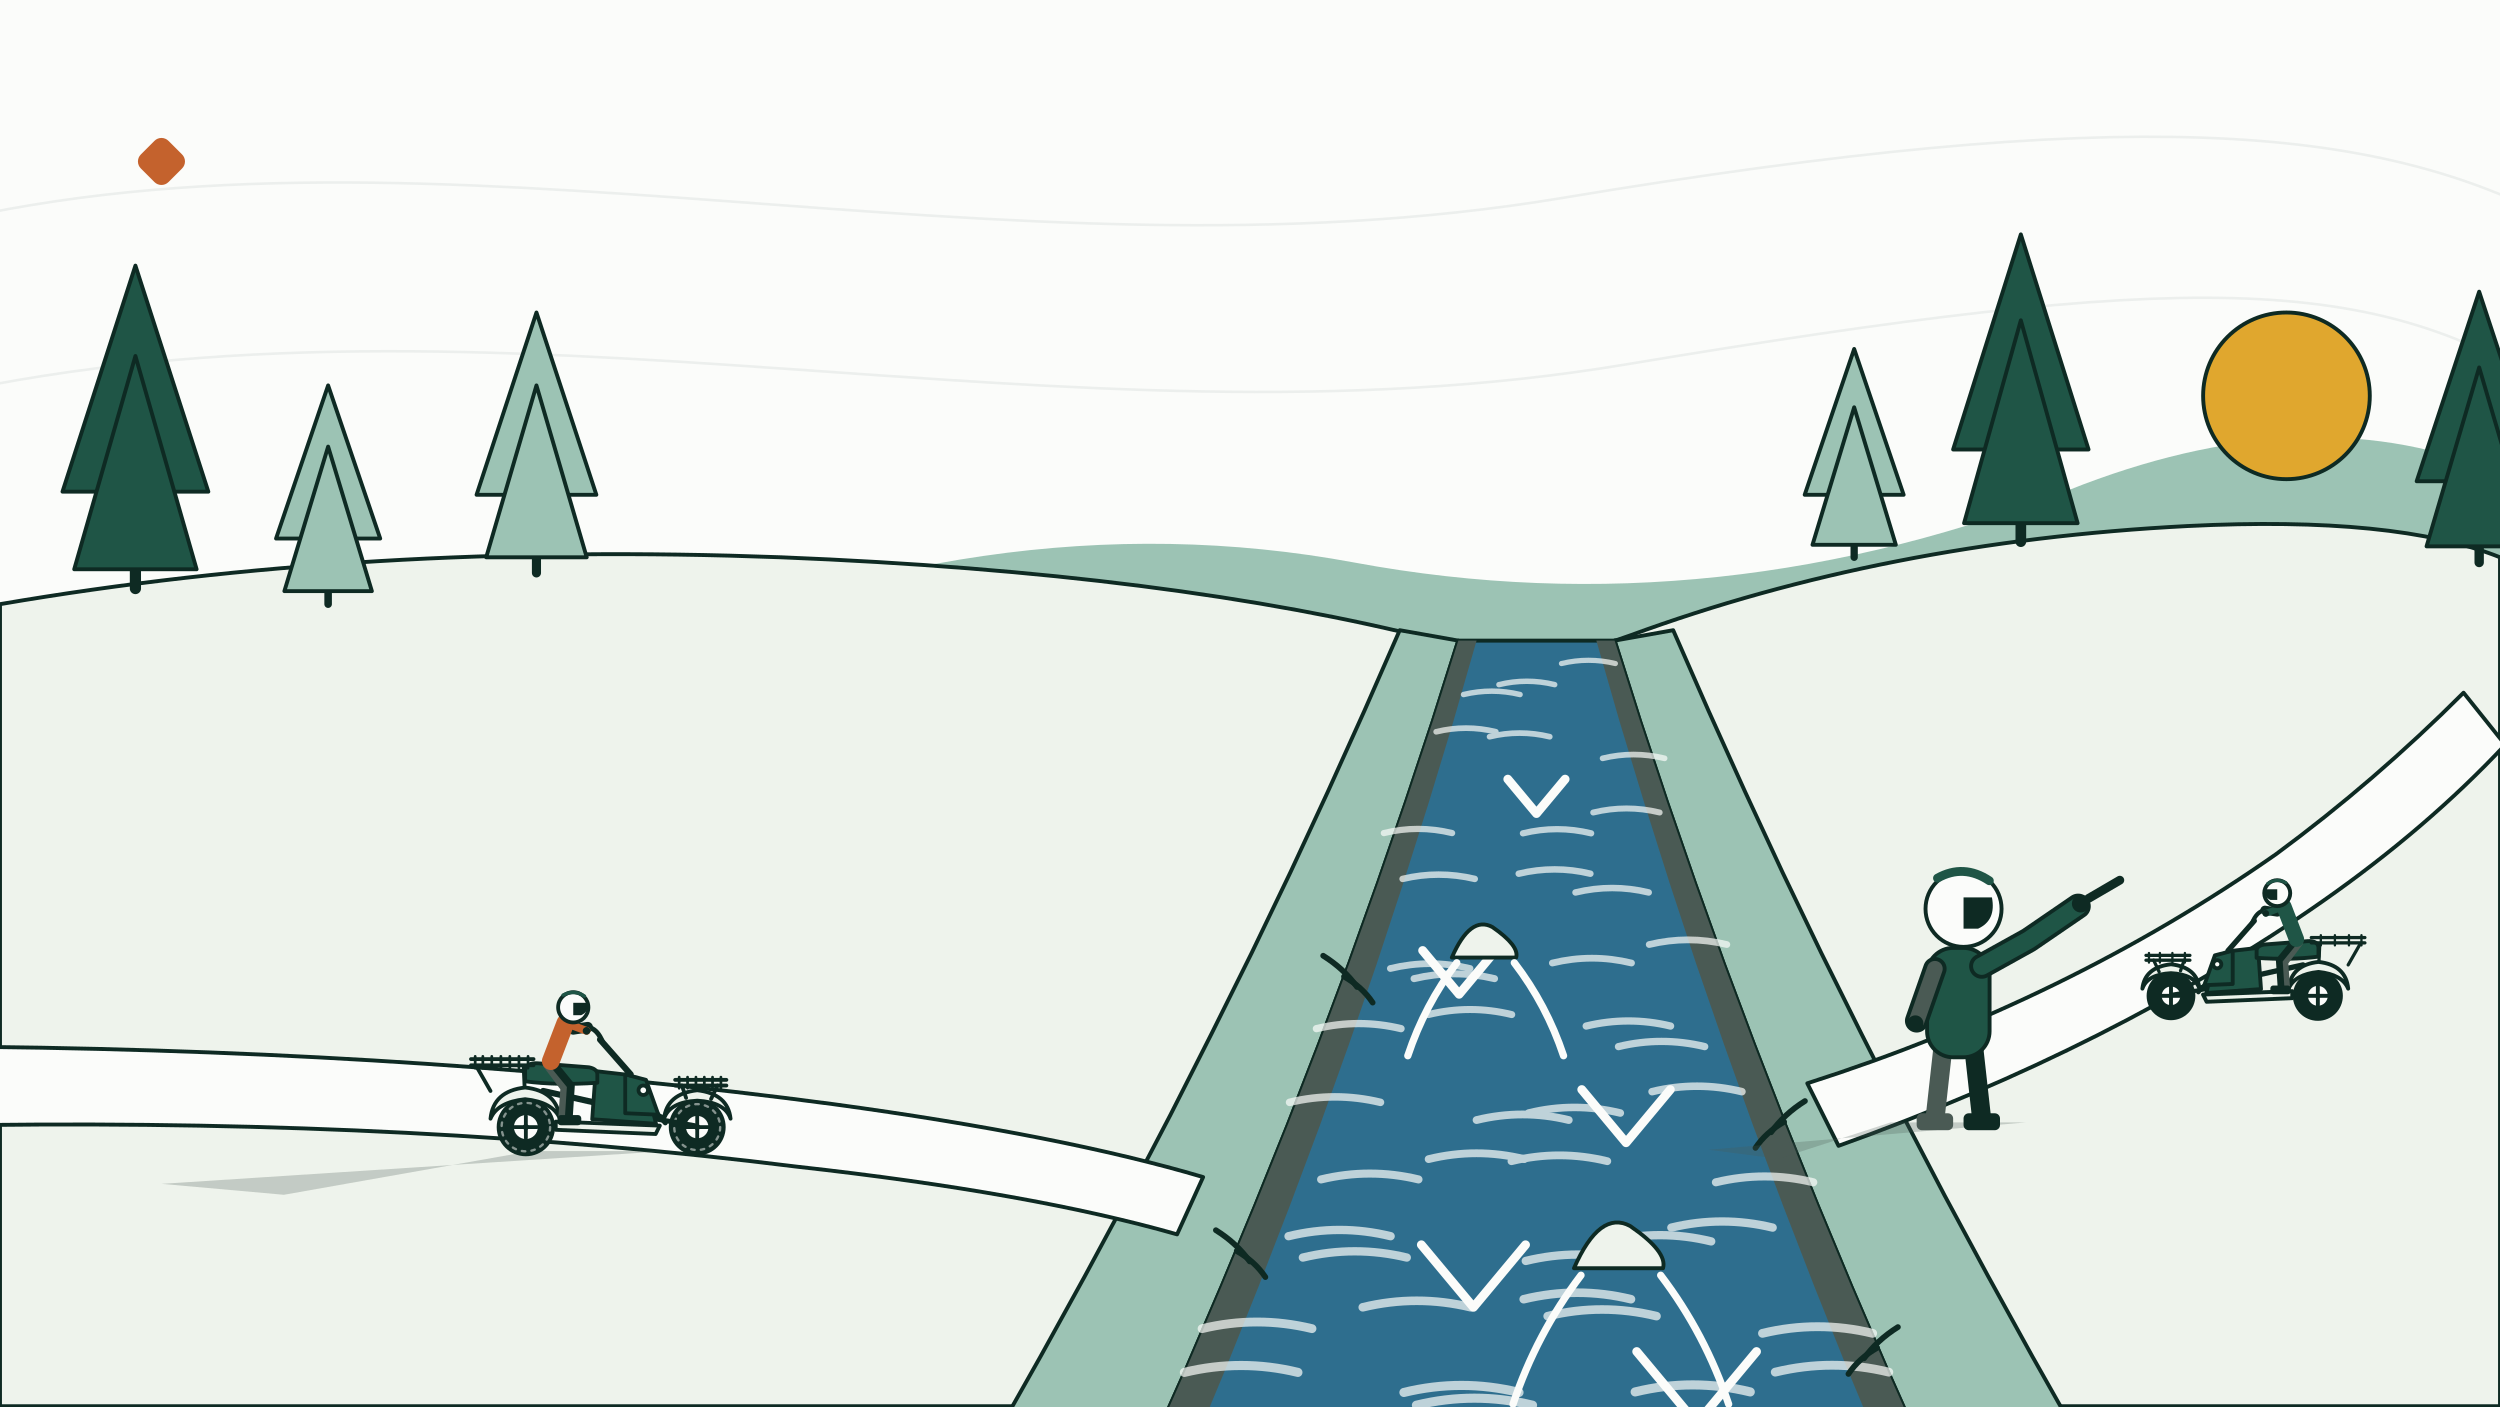
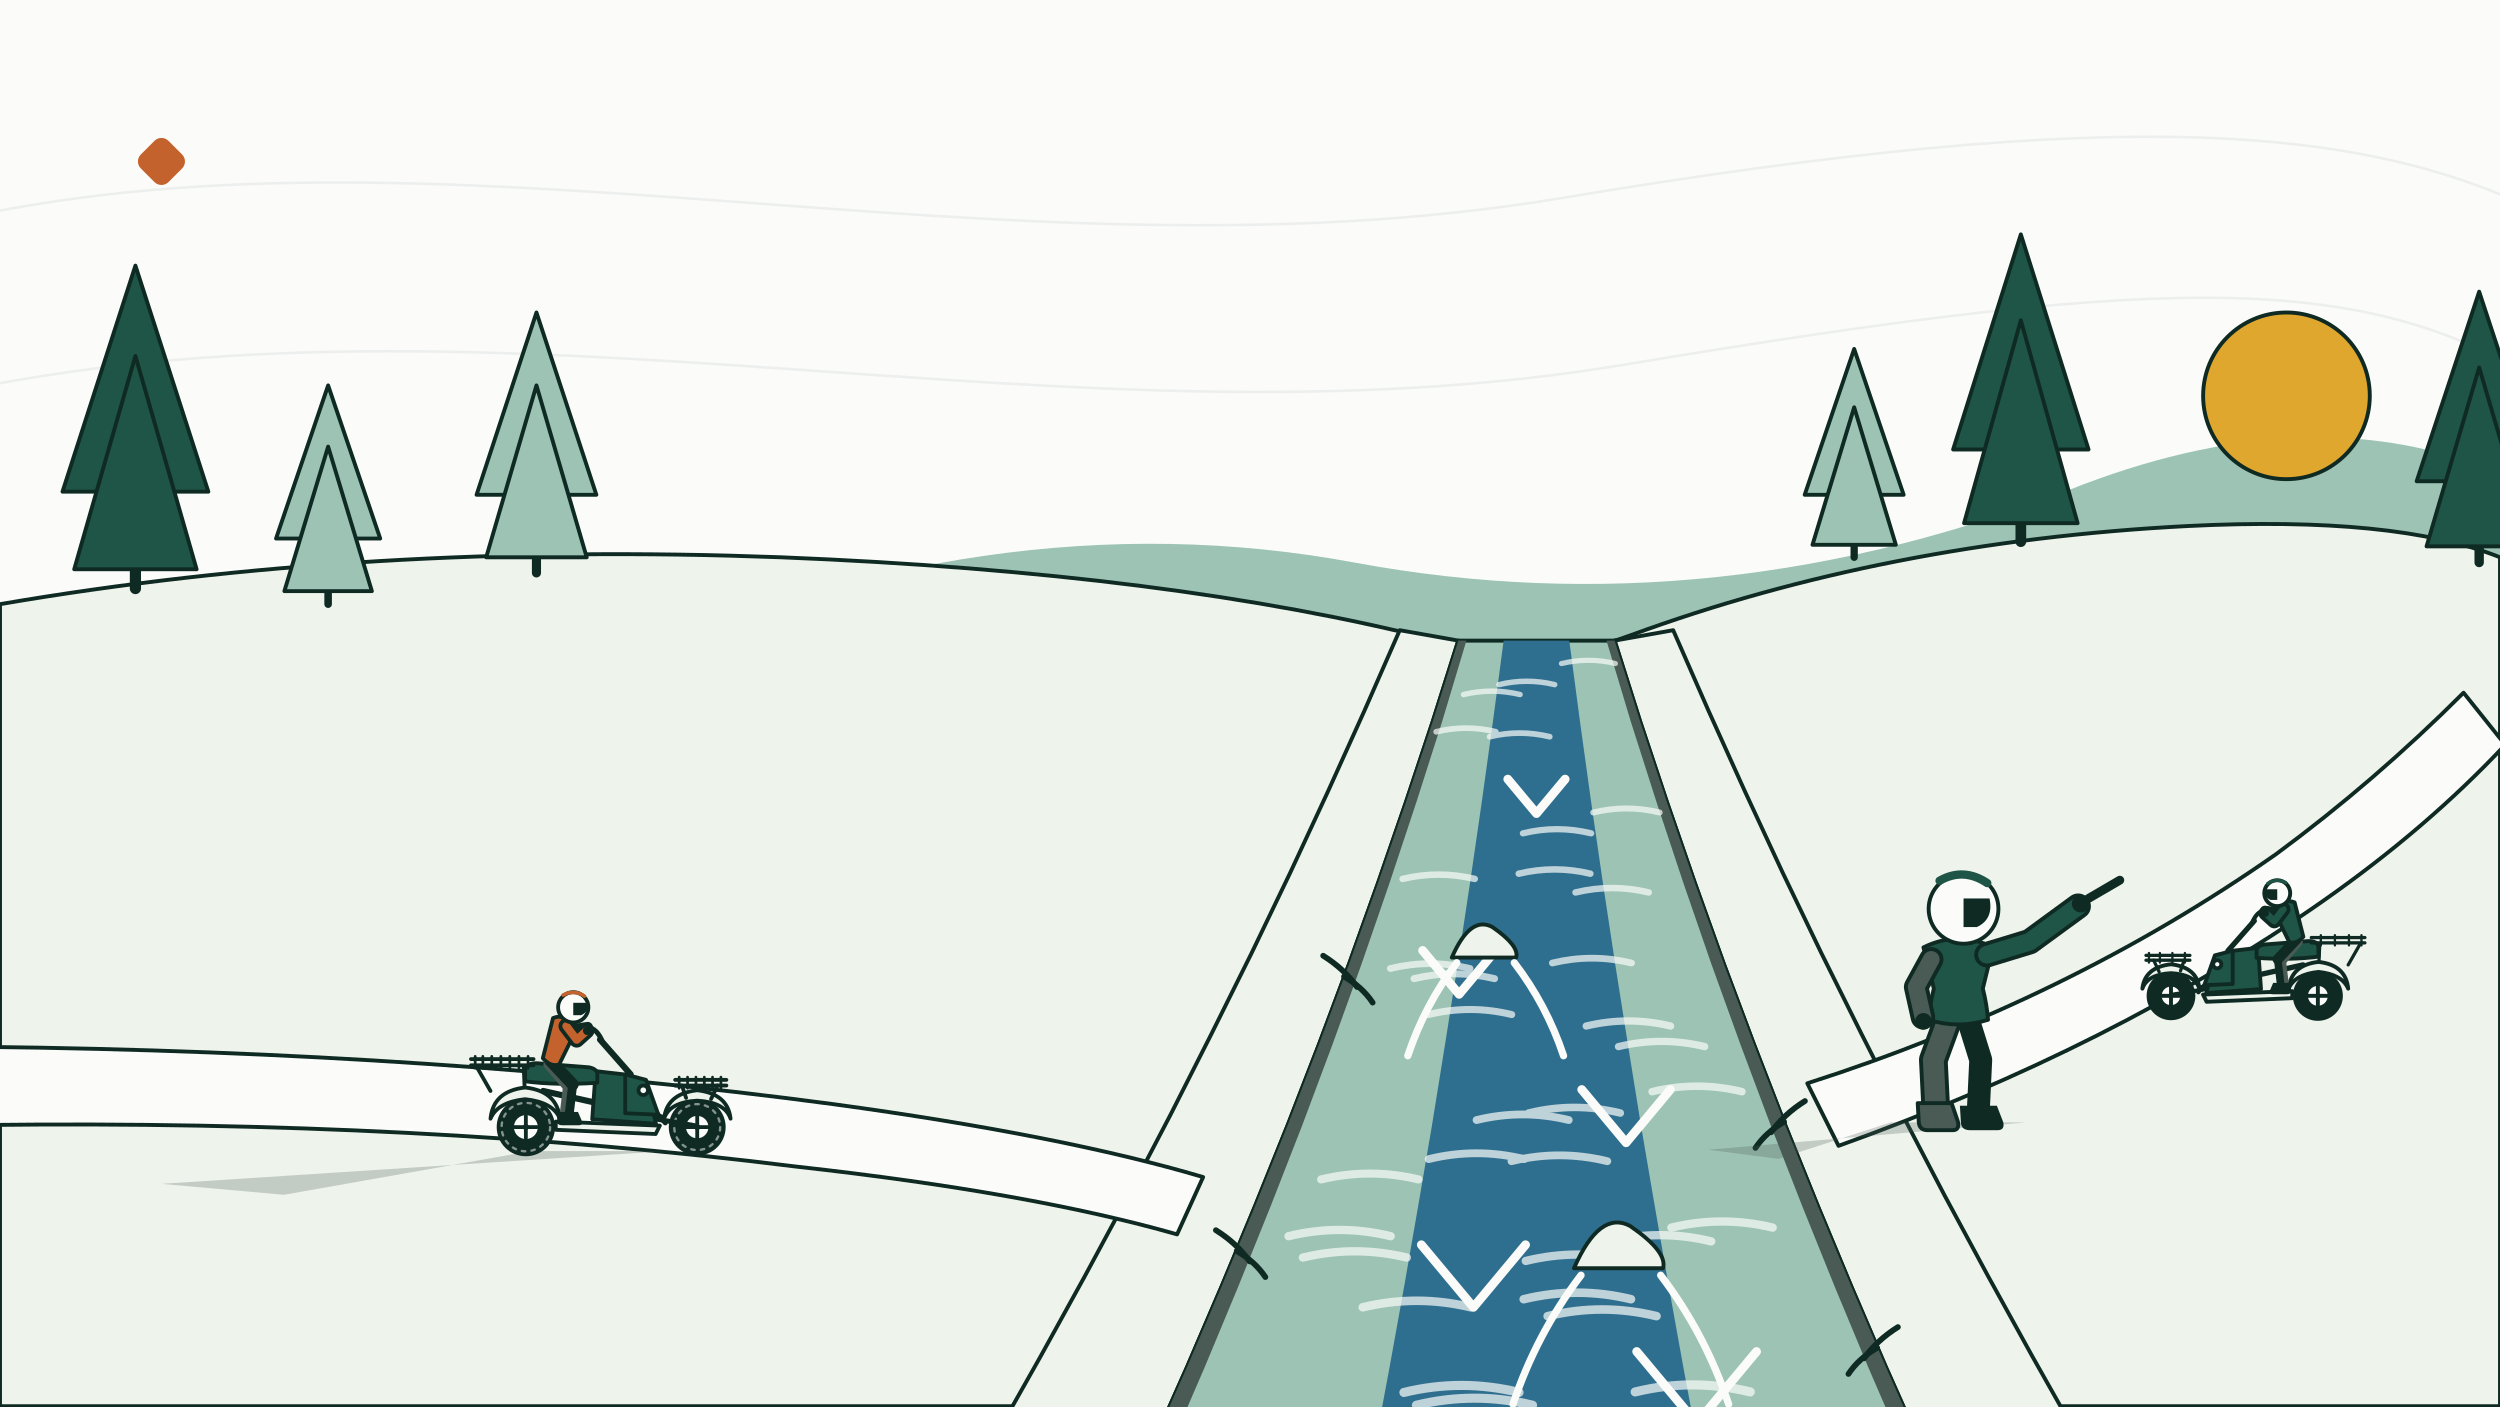
<svg xmlns="http://www.w3.org/2000/svg" viewBox="0 0 960 540" role="img">
  <rect width="960" height="540" fill="#FBFCFA" />
  <g fill="none" stroke="#0E2A23" stroke-opacity="0.06" stroke-width="1">
    <path d="M-24 86 C 168 40, 384 112, 600 76 S 912 47, 984 86" />
    <path d="M-24 152 C 192 104, 408 176, 624 140 S 912 104, 984 152" />
  </g>
  <path d="M230 258 Q380 190 520 216 Q660 242 800 186 Q890 152 960 182 L960 266 L230 266 Z" fill="#9CC3B4" />
  <circle cx="878" cy="152" r="32" fill="#E0A72E" stroke="#0E2A23" stroke-width="1.5" />
  <path d="M0 232 Q140 208 300 214 Q450 220 552 246 Q588 258 626 244 Q724 208 840 202 Q920 198 960 214 L960 540 L0 540 Z" fill="#EEF3EC" stroke="#0E2A23" stroke-width="1.5" stroke-linejoin="round" />
  <g stroke-linejoin="round" stroke-linecap="round">
    <path d="M52 226 V213.6" stroke="#0E2A23" stroke-width="4.3" />
    <path d="M52 102 L80 188.8 H24 Z" fill="#1F5546" stroke="#0E2A23" stroke-width="1.5" />
    <path d="M52 136.7 L75.5 218.6 H28.5 Z" fill="#1F5546" stroke="#0E2A23" stroke-width="1.5" />
    <path d="M126 232 V223.6" stroke="#0E2A23" stroke-width="2.9" />
    <path d="M126 148 L146 206.8 H106 Z" fill="#9CC3B4" stroke="#0E2A23" stroke-width="1.5" />
    <path d="M126 171.5 L142.8 227 H109.2 Z" fill="#9CC3B4" stroke="#0E2A23" stroke-width="1.5" />
    <path d="M206 220 V210" stroke="#0E2A23" stroke-width="3.5" />
    <path d="M206 120 L229 190 H183 Z" fill="#9CC3B4" stroke="#0E2A23" stroke-width="1.5" />
    <path d="M206 148 L225.3 214 H186.7 Z" fill="#9CC3B4" stroke="#0E2A23" stroke-width="1.5" />
    <path d="M776 208 V196.2" stroke="#0E2A23" stroke-width="4.1" />
    <path d="M776 90 L802 172.6 H750 Z" fill="#1F5546" stroke="#0E2A23" stroke-width="1.5" />
    <path d="M776 123 L797.8 200.9 H754.2 Z" fill="#1F5546" stroke="#0E2A23" stroke-width="1.5" />
    <path d="M952 216 V205.6" stroke="#0E2A23" stroke-width="3.6" />
    <path d="M952 112 L976 184.8 H928 Z" fill="#1F5546" stroke="#0E2A23" stroke-width="1.5" />
    <path d="M952 141.1 L972.2 209.8 H931.8 Z" fill="#1F5546" stroke="#0E2A23" stroke-width="1.5" />
    <path d="M712 214 V206" stroke="#0E2A23" stroke-width="2.8" />
    <path d="M712 134 L731 190 H693 Z" fill="#9CC3B4" stroke="#0E2A23" stroke-width="1.5" />
    <path d="M712 156.4 L728 209.2 H696 Z" fill="#9CC3B4" stroke="#0E2A23" stroke-width="1.5" />
  </g>
-   <path d="M537.5 242 L523.9 273 L509.9 304 L495.5 335 L480.6 366 L465.2 397 L449.5 428 L433.3 459 L416.6 490 L399.5 521 L382 552 442 556 L455.8 525 L469.1 494 L482 463 L494.5 432 L506.5 401 L518.1 370 L529.2 339 L539.9 308 L550.2 277 L560 246 Z" fill="#9CC3B4" stroke="#0E2A23" stroke-width="1.5" stroke-linejoin="round" />
-   <path d="M642.5 242 L656.1 273 L670.1 304 L684.5 335 L699.4 366 L714.8 397 L730.5 428 L746.7 459 L763.4 490 L780.5 521 L798 552 738 556 L724.2 525 L710.9 494 L698 463 L685.5 432 L673.5 401 L661.9 370 L650.8 339 L640.1 308 L629.8 277 L620 246 Z" fill="#9CC3B4" stroke="#0E2A23" stroke-width="1.5" stroke-linejoin="round" />
-   <path d="M560 246 L550.2 277 L539.9 308 L529.2 339 L518.1 370 L506.5 401 L494.5 432 L482 463 L469.1 494 L455.8 525 L442 556 738 556 L724.2 525 L710.9 494 L698 463 L685.5 432 L673.5 401 L661.9 370 L650.8 339 L640.1 308 L629.8 277 L620 246 Z" fill="#2E6E8E" stroke="#0E2A23" stroke-width="1.5" stroke-linejoin="round" />
-   <path d="M560 246 L550.2 277 L539.9 308 L529.2 339 L518.1 370 L506.5 401 L494.5 432 L482 463 L469.1 494 L455.8 525 L442 556 458 556 L470.9 525 L483.3 494 L495.3 463 L506.9 432 L518 401 L528.7 370 L538.9 339 L548.7 308 L558.1 277 L567 246 Z" fill="#4A5A54" />
-   <path d="M620 246 L629.8 277 L640.1 308 L650.8 339 L661.9 370 L673.5 401 L685.5 432 L698 463 L710.9 494 L724.2 525 L738 556 722 556 L709.1 525 L696.7 494 L684.7 463 L673.1 432 L662 401 L651.3 370 L641.1 339 L631.3 308 L621.9 277 L613 246 Z" fill="#4A5A54" />
+   <path d="M537.5 242 L523.9 273 L509.9 304 L495.5 335 L480.6 366 L465.2 397 L449.5 428 L433.3 459 L416.6 490 L399.5 521 L382 552 442 556 L455.8 525 L469.1 494 L482 463 L494.5 432 L506.5 401 L518.1 370 L529.2 339 L539.9 308 L550.2 277 L560 246 Z" fill="#EEF3EC" stroke="#0E2A23" stroke-width="1.5" stroke-linejoin="round" />
+   <path d="M642.5 242 L656.1 273 L670.1 304 L684.5 335 L699.4 366 L714.8 397 L730.5 428 L746.7 459 L763.4 490 L780.5 521 L798 552 738 556 L724.2 525 L710.9 494 L698 463 L685.5 432 L673.5 401 L661.9 370 L650.8 339 L640.1 308 L629.8 277 L620 246 Z" fill="#EEF3EC" stroke="#0E2A23" stroke-width="1.5" stroke-linejoin="round" />
+   <path d="M560 246 L550.2 277 L539.9 308 L529.2 339 L518.1 370 L506.5 401 L494.5 432 L482 463 L469.1 494 L455.8 525 L442 556 738 556 L724.2 525 L710.9 494 L698 463 L685.5 432 L673.5 401 L661.9 370 L650.8 339 L640.1 308 L629.8 277 L620 246 Z" fill="#9CC3B4" stroke="#0E2A23" stroke-width="1.5" stroke-linejoin="round" />
+   <path d="M577.4 246 L573.3 277 L569 308 L564.5 339 L559.8 370 L554.9 401 L549.9 432 L544.6 463 L539.2 494 L533.6 525 L527.8 556 L652.2 556 L646.4 525 L640.8 494 L635.4 463 L630.1 432 L625.1 401 L620.2 370 L615.5 339 L611 308 L606.7 277 L602.6 246 Z" fill="#2E6E8E" />
+   <path d="M560 246 L550.2 277 L539.9 308 L529.2 339 L518.1 370 L506.5 401 L494.5 432 L482 463 L469.1 494 L455.8 525 L442 556 L449.2 556 L462.6 525 L475.5 494 L488 463 L500.1 432 L511.7 401 L522.9 370 L533.6 339 L543.9 308 L553.8 277 L563.1 246 Z" fill="#4A5A54" />
+   <path d="M616.9 246 L626.2 277 L636.1 308 L646.4 339 L657.1 370 L668.3 401 L679.9 432 L692 463 L704.5 494 L717.4 525 L730.8 556 L738 556 L724.2 525 L710.9 494 L698 463 L685.5 432 L673.5 401 L661.9 370 L650.8 339 L640.1 308 L629.8 277 L620 246 Z" fill="#4A5A54" />
  <g fill="none" stroke="#FBFCFA" stroke-linecap="round" opacity="0.7">
    <path d="M562 266.7 q10.9 -2.6 21.7 0" stroke-width="2.1" />
    <path d="M575.6 262.9 q10.7 -2.6 21.4 0" stroke-width="2.1" />
    <path d="M599.6 254.8 q10.4 -2.5 20.7 0" stroke-width="2" />
    <path d="M551.5 281 q11.5 -2.8 22.9 0" stroke-width="2.2" />
    <path d="M572 282.9 q11.5 -2.8 23.1 0" stroke-width="2.2" />
-     <path d="M615.4 291.2 q11.9 -2.9 23.8 0" stroke-width="2.2" />
-     <path d="M531.4 319.9 q13.1 -3.2 26.2 0" stroke-width="2.4" />
    <path d="M584.8 320 q13.1 -3.2 26.2 0" stroke-width="2.4" />
    <path d="M611.8 312 q12.8 -3.1 25.5 0" stroke-width="2.3" />
    <path d="M538.6 337.5 q13.8 -3.3 27.7 0" stroke-width="2.5" />
    <path d="M583.2 335.5 q13.8 -3.3 27.5 0" stroke-width="2.5" />
    <path d="M605 342.7 q14.1 -3.4 28.1 0" stroke-width="2.5" />
    <path d="M533.9 371.9 q15.3 -3.7 30.6 0" stroke-width="2.6" />
    <path d="M543 375.8 q15.4 -3.7 30.9 0" stroke-width="2.7" />
    <path d="M596.1 369.8 q15.2 -3.7 30.4 0" stroke-width="2.6" />
-     <path d="M633.3 362.7 q14.9 -3.6 29.8 0" stroke-width="2.6" />
-     <path d="M505.5 395 q16.3 -3.9 32.5 0" stroke-width="2.8" />
    <path d="M548.5 389.6 q16 -3.9 32 0" stroke-width="2.7" />
    <path d="M609.1 394 q16.2 -3.9 32.4 0" stroke-width="2.8" />
    <path d="M621.5 401.9 q16.5 -4 33.1 0" stroke-width="2.8" />
-     <path d="M495.2 423.3 q17.4 -4.2 34.9 0" stroke-width="2.9" />
    <path d="M567 430.1 q17.7 -4.3 35.4 0" stroke-width="3" />
    <path d="M587 427.4 q17.6 -4.3 35.2 0" stroke-width="2.9" />
    <path d="M634.4 419.2 q17.3 -4.2 34.5 0" stroke-width="2.9" />
    <path d="M507.3 452.9 q18.7 -4.5 37.4 0" stroke-width="3.1" />
    <path d="M548.6 445.1 q18.4 -4.5 36.7 0" stroke-width="3" />
    <path d="M580.4 445.9 q18.4 -4.5 36.8 0" stroke-width="3" />
-     <path d="M658.9 454 q18.7 -4.5 37.4 0" stroke-width="3.1" />
    <path d="M494.8 474.7 q19.6 -4.8 39.2 0" stroke-width="3.2" />
    <path d="M500.3 482.9 q19.9 -4.8 39.9 0" stroke-width="3.2" />
    <path d="M585.9 484.2 q20 -4.9 40 0" stroke-width="3.2" />
    <path d="M617.8 476.7 q19.7 -4.8 39.3 0" stroke-width="3.2" />
    <path d="M641.8 471.4 q19.5 -4.7 38.9 0" stroke-width="3.2" />
-     <path d="M461.6 510.2 q21.1 -5.1 42.2 0" stroke-width="3.4" />
    <path d="M523.3 502 q20.7 -5 41.5 0" stroke-width="3.3" />
    <path d="M585.1 498.9 q20.6 -5 41.2 0" stroke-width="3.3" />
    <path d="M594.3 505.4 q20.9 -5.1 41.8 0" stroke-width="3.3" />
-     <path d="M676.8 512 q21.2 -5.1 42.3 0" stroke-width="3.4" />
-     <path d="M454.8 527 q21.8 -5.3 43.6 0" stroke-width="3.5" />
    <path d="M539.1 534.7 q22.1 -5.4 44.2 0" stroke-width="3.5" />
    <path d="M543.9 539.6 q22.3 -5.4 44.6 0" stroke-width="3.5" />
    <path d="M627.9 534.5 q22.1 -5.4 44.2 0" stroke-width="3.5" />
-     <path d="M681.7 526.9 q21.8 -5.3 43.6 0" stroke-width="3.4" />
  </g>
  <g fill="none" stroke="#FBFCFA" stroke-width="3.4" stroke-linecap="round" stroke-linejoin="round">
    <path d="M579 299.2 L590 312.4 L601 299.2" />
    <path d="M546.3 365 L560.3 381.8 L574.3 365" />
    <path d="M607.4 418.4 L624.4 438.8 L641.4 418.4" />
    <path d="M545.8 478 L565.8 502 L585.8 478" />
    <path d="M628.5 519 L651.5 546.6 L674.5 519" />
  </g>
  <path d="M557.5 367.7 Q564.6 351.4 573.1 356 Q583.5 363.2 582.2 367.7 Z" fill="#EEF3EC" stroke="#0E2A23" stroke-width="1.5" stroke-linejoin="round" />
  <g fill="none" stroke="#FBFCFA" stroke-width="2.8" stroke-linecap="round">
    <path d="M559.4 369.7 Q547.1 385.9 540.6 405.4" />
    <path d="M581.5 369.7 Q593.9 385.9 600.4 405.4" />
  </g>
  <path d="M604.4 487 Q614.3 464.5 626 470.8 Q640.4 480.7 638.6 487 Z" fill="#EEF3EC" stroke="#0E2A23" stroke-width="1.5" stroke-linejoin="round" />
  <g fill="none" stroke="#FBFCFA" stroke-width="2.8" stroke-linecap="round">
    <path d="M607.1 489.7 Q590 512.2 581 539.2" />
    <path d="M637.7 489.7 Q654.8 512.2 663.8 539.2" />
  </g>
  <g fill="none" stroke="#0E2A23" stroke-width="2.2" stroke-linecap="round">
    <path d="M508.1 367 q8 5 13 12" />
    <path d="M516.1 375 q7 4 11 10" />
    <path d="M466.9 472.4 q8 5 13 12" />
    <path d="M474.9 480.4 q7 4 11 10" />
  </g>
  <g fill="none" stroke="#0E2A23" stroke-width="2.2" stroke-linecap="round">
    <path d="M693.1 422.8 q-8 5 -13 12" />
    <path d="M685.1 430.8 q-7 4 -11 10" />
    <path d="M728.8 509.6 q-8 5 -13 12" />
    <path d="M720.8 517.6 q-7 4 -11 10" />
  </g>
  <path d="M-6 402 Q170 404 320 424 Q408 436 462 452 L452 474 Q396 458 306 448 Q162 430 -6 432 Z" fill="#FBFCFA" stroke="#0E2A23" stroke-width="1.5" stroke-linejoin="round" />
  <path d="M706 440 Q812 402 892 346 Q932 318 962 286 L946 266 Q912 300 874 328 Q794 384 694 416 Z" fill="#FBFCFA" stroke="#0E2A23" stroke-width="1.5" stroke-linejoin="round" />
  <g transform="translate(866 392) scale(-0.6 0.6)">
    <g stroke-linecap="round" stroke-linejoin="round">
      <circle cx="-40.1" cy="-16" r="16.0" fill="#0E2A23" />
      <circle cx="-40.1" cy="-16" r="7.6" fill="#FBFCFA" stroke="#0E2A23" stroke-width="2.5" />
      <path d="M-40.1 -22 V-10 M-46.2 -16 H-34" stroke="#0E2A23" stroke-width="2.5" />
      <circle cx="-40.1" cy="-16" r="1.7" fill="#0E2A23" />
      <circle cx="53.9" cy="-16" r="15.6" fill="#0E2A23" />
      <circle cx="53.9" cy="-16" r="7.2" fill="#FBFCFA" stroke="#0E2A23" stroke-width="2.5" />
      <path d="M53.9 -22 V-10 M47.8 -16 H60" stroke="#0E2A23" stroke-width="2.5" />
      <circle cx="53.9" cy="-16" r="1.7" fill="#0E2A23" />
      <path d="M34.1 -21.3 L-30.6 -35.8" stroke="#0E2A23" stroke-width="3.4" />
      <path d="M52.4 -16.8 L17.4 -22.8" stroke="#0E2A23" stroke-width="2.7" />
      <path d="M17.4 -39.6 L36.4 -18.3" stroke="#0E2A23" stroke-width="2.7" />
      <path d="M72.2 -20.6 Q70.7 -34.3 53.9 -36.2 Q37.2 -34.3 35.7 -20.6 Q38.7 -29.7 53.9 -30.5 Q69.1 -29.7 72.2 -20.6 Z" fill="#EEF3EC" stroke="#0E2A23" stroke-width="2.5" />
      <path d="M-21.4 -20.6 Q-23 -35.8 -40.5 -37.7 Q-58 -35.8 -59.5 -20.6 Q-55.7 -29.7 -40.5 -31.3 Q-25.2 -29.7 -21.4 -20.6 Z" fill="#EEF3EC" stroke="#0E2A23" stroke-width="2.5" />
      <path d="M33.4 -16.8 L-23.7 -19 L-23.7 -14.5 L31.1 -12.2 Z" fill="#EEF3EC" stroke="#0E2A23" stroke-width="2.5" />
      <path d="M14.7 -44.8 L-1.8 -46.7 L-3.7 -20.3 L31.3 -17.8 L26.4 -37.5 Z" fill="#1F5546" stroke="#0E2A23" stroke-width="2.5" />
      <path d="M32.6 -22.8 L25.8 -41.9 L14.4 -44.9 L14.4 -23.6 Z" fill="#1F5546" stroke="#0E2A23" stroke-width="2.5" />
      <circle cx="24.3" cy="-36.2" r="2.6" fill="#FBFCFA" stroke="#0E2A23" stroke-width="2.5" />
      <path d="M-0.9 -40.3 L-0.9 -44.9 Q-0.9 -47.9 -5.5 -48.8 L-33.6 -51 Q-39.7 -51.4 -40.5 -47.2 L-40.5 -41.1 Q-23 -38.8 -0.9 -40.3 Z" fill="#1F5546" stroke="#0E2A23" stroke-width="2.5" />
      <path d="M-35.9 -53.3 H-70.2 M-35.9 -49.9 H-70.2" stroke="#0E2A23" stroke-width="2.1" />
      <path d="M-42 -54.8 V-48.3 M-51 -54.8 V-48.3 M-60 -54.8 V-48.3 M-68 -54.8 V-48.3" stroke="#0E2A23" stroke-width="1.5" />
      <path d="M-41.3 -49.1 L-40.8 -38.1 M-67.1 -49.1 L-59.5 -35.8" stroke="#0E2A23" stroke-width="2.1" />
      <path d="M41.8 -41.9 H69.9 M41.8 -38.8 H69.9" stroke="#0E2A23" stroke-width="2.1" />
      <path d="M45 -43.4 V-37.3 M53 -43.4 V-37.3 M61 -43.4 V-37.3 M68 -43.4 V-37.3" stroke="#0E2A23" stroke-width="1.5" />
      <path d="M45.5 -38.8 L47.8 -32.0 M65.0 -38.8 L61.5 -31.4" stroke="#0E2A23" stroke-width="2.1" />
      <path d="M17.4 -44.9 L0.6 -64" stroke="#0E2A23" stroke-width="3.4" />
      <path d="M2.1 -62.4 Q-0.9 -70.1 -6.2 -70.8" fill="none" stroke="#0E2A23" stroke-width="2.7" />
      <path d="M-6.2 -70.8 L-14.1 -69.6" stroke="#0E2A23" stroke-width="5.8" />
    </g>
    <g stroke-linecap="round" stroke-linejoin="round">
-       <path d="M-28.4 -50 L-19 -37.4 L-20.2 -20.3" fill="none" stroke="#4A5A54" stroke-width="4.3" />
-       <path d="M-26.4 -52.2 L-15.4 -38.7 L-16.6 -20.3" fill="none" stroke="#0E2A23" stroke-width="4.3" />
-       <rect x="-22.7" y="-22.6" width="13" height="5.6" rx="1.8" fill="#0E2A23" />
-       <path d="M-26.4 -52.2 L-18.4 -73.1" stroke="#1F5546" stroke-width="9.8" />
-       <path d="M-18.4 -73.1 L-6.8 -68.8" stroke="#1F5546" stroke-width="4.3" />
-       <circle cx="-6.8" cy="-68.8" r="2.1" fill="#0E2A23" />
+       <path d="M-27.8 -50.4 L-17.6 -38.6" stroke="#4A5A54" stroke-width="5.4" />
+       <path d="M-17.6 -38.6 L-19.6 -21.8" stroke="#4A5A54" stroke-width="4.2" />
+       <path d="M-26.4 -52.2 L-14.4 -39.4" stroke="#0E2A23" stroke-width="6.6" />
+       <path d="M-14.4 -39.4 L-16.4 -22.4" stroke="#0E2A23" stroke-width="4.9" />
+       <path d="M-22.9 -24.3 L-22.9 -19.2 Q-22.9 -17 -20.2 -17 L-11.2 -17 Q-8.6 -17 -9.4 -19.4 L-11.5 -24.3 Z" fill="#0E2A23" />
+       <path d="M-25.2 -75.8 Q-18.8 -78.6 -11.7 -71 L-21.8 -50.4 Q-26.4 -48.8 -30.8 -53.8 Z" fill="#1F5546" stroke="#0E2A23" stroke-width="2.5" />
+       <path d="M-17.9 -71.4 L-12.2 -63.9 L-6.8 -68.8" fill="none" stroke="#0E2A23" stroke-width="9.4" />
+       <path d="M-17.9 -71.4 L-12.2 -63.9 L-6.8 -68.8" fill="none" stroke="#1F5546" stroke-width="4.4" />
+       <circle cx="-6.4" cy="-68.9" r="2.4" fill="#0E2A23" />
      <circle cx="-14.1" cy="-81.7" r="8.3" fill="#FBFCFA" stroke="#0E2A23" stroke-width="2.5" />
      <path d="M-6.13 -84.19 Q-5.47 -79.21 -9.78 -77.38 L-14.1 -77.38 L-14.1 -84.19 Z" fill="#0E2A23" />
-       <path d="M-7.96 -87.84 Q-13.52 -91.58 -19.66 -88.42" fill="none" stroke="#1F5546" stroke-width="1.9" />
+       <path d="M-7.96 -87.84 Q-13.52 -91.58 -19.66 -88.42" fill="none" stroke="#1F5546" stroke-width="2" />
    </g>
  </g>
  <path d="M726 431 L778 431 L656 441.5 L682.9 445 Z" fill="#4A5A54" opacity="0.26" />
  <g transform="translate(752 434) scale(1 1)">
    <g stroke-linecap="round" stroke-linejoin="round">
-       <path d="M-6 -31 L-9 -4" fill="none" stroke="#4A5A54" stroke-width="7.3" />
-       <rect x="-16" y="-6.5" width="14" height="6.5" rx="2" fill="#4A5A54" />
-       <path d="M6 -31 L9 -4" fill="none" stroke="#0E2A23" stroke-width="7.3" />
-       <rect x="2" y="-6.5" width="14" height="6.5" rx="2" fill="#0E2A23" />
-       <rect x="-12" y="-70" width="24" height="42" rx="10" fill="#1F5546" stroke="#0E2A23" stroke-width="1.5" />
-       <path d="M-9 -62 L-16 -42" fill="none" stroke="#0E2A23" stroke-width="9" />
-       <path d="M-9 -62 L-16 -42" fill="none" stroke="#4A5A54" stroke-width="6" />
-       <circle cx="-16.5" cy="-41" r="3.1" fill="#0E2A23" />
-       <path d="M9 -63 L27 -73 L46 -86" fill="none" stroke="#0E2A23" stroke-width="9.7" />
-       <path d="M9 -63 L27 -73 L46 -86" fill="none" stroke="#1F5546" stroke-width="6.7" />
+       <path d="M-3 -45 L-9.6 -27 L-8.6 -7" fill="none" stroke="#0E2A23" stroke-width="11" />
+       <path d="M-3 -45 L-9.6 -27 L-8.6 -7" fill="none" stroke="#4A5A54" stroke-width="8" />
+       <path d="M-15.6 -10.4 L-15.2 -3.2 Q-15 0 -11.8 0 L-2.2 0 Q0.6 0 -0.2 -3.4 L-2.6 -10.4 Z" fill="#4A5A54" stroke="#0E2A23" stroke-width="1.5" />
+       <path d="M3 -45 L8.6 -27 L7.6 -6" fill="none" stroke="#0E2A23" stroke-width="8.8" />
+       <path d="M0.6 -9.4 L1 -2.8 Q1.2 0 4.6 0 L15 0 Q18 0 17.2 -3.2 L14.8 -9.4 Z" fill="#0E2A23" />
+       <path d="M-13.4 -70.2 Q0 -76.8 13.4 -70.2 Q11.2 -62 9.4 -54.4 Q11 -48 11.4 -42.4 Q0 -38.8 -11.4 -42.4 Q-11 -48 -9.4 -54.4 Q-11.2 -62 -13.4 -70.2 Z" fill="#1F5546" stroke="#0E2A23" stroke-width="1.5" />
+       <path d="M-10.4 -65.6 L-16.2 -55 L-13.6 -43.4" fill="none" stroke="#0E2A23" stroke-width="9.4" />
+       <path d="M-10.4 -65.6 L-16.2 -55 L-13.6 -43.4" fill="none" stroke="#4A5A54" stroke-width="6.4" />
+       <circle cx="-13.4" cy="-41.8" r="3.2" fill="#0E2A23" />
+       <path d="M11 -67.4 L27.4 -72.4 L46 -86" fill="none" stroke="#0E2A23" stroke-width="9.8" />
+       <path d="M11 -67.4 L27.4 -72.4 L46 -86" fill="none" stroke="#1F5546" stroke-width="6.8" />
      <circle cx="47" cy="-87" r="3.4" fill="#0E2A23" />
      <path d="M50 -89 L62 -96" stroke="#0E2A23" stroke-width="3.4" stroke-linecap="round" />
-       <circle cx="2" cy="-85" r="14.6" fill="#FBFCFA" stroke="#0E2A23" stroke-width="1.5" />
-       <path d="M12.9 -89.4 Q14.6 -80.6 7.6 -77.4 L2 -77.4 L2 -89.4 Z" fill="#0E2A23" />
-       <path d="M11.9 -95.8 Q2 -102.4 -8 -96.8" fill="none" stroke="#1F5546" stroke-width="3.4" />
+       <circle cx="2" cy="-85" r="13.4" fill="#FBFCFA" stroke="#0E2A23" stroke-width="1.5" />
+       <path d="M12 -89 Q13.6 -81 7.1 -78 L2 -78 L2 -89 Z" fill="#0E2A23" />
+       <path d="M11.1 -94.9 Q2 -101 -7.2 -95.8" fill="none" stroke="#1F5546" stroke-width="3.2" />
    </g>
  </g>
  <path d="M204 442 L256 442 L62 454.6 L109 458.8 Z" fill="#4A5A54" opacity="0.26" />
  <g transform="translate(230 444) scale(0.7 0.7)">
    <g stroke-linecap="round" stroke-linejoin="round">
      <circle cx="-40.1" cy="-16" r="16.0" fill="#0E2A23" />
      <circle cx="-40.1" cy="-16" r="13.3" fill="none" stroke="#FBFCFA" stroke-width="1.3" stroke-dasharray="1.9 3.4" opacity="0.5" />
      <circle cx="-40.1" cy="-16" r="7.6" fill="#FBFCFA" stroke="#0E2A23" stroke-width="2.1" />
      <path d="M-40.1 -22 V-10 M-46.2 -16 H-34" stroke="#0E2A23" stroke-width="2.1" />
      <circle cx="-40.1" cy="-16" r="1.7" fill="#0E2A23" />
      <circle cx="53.9" cy="-16" r="15.6" fill="#0E2A23" />
      <circle cx="53.9" cy="-16" r="12.6" fill="none" stroke="#FBFCFA" stroke-width="1.3" stroke-dasharray="1.9 3.4" opacity="0.5" />
      <circle cx="53.9" cy="-16" r="7.2" fill="#FBFCFA" stroke="#0E2A23" stroke-width="2.1" />
      <path d="M53.9 -22 V-10 M47.8 -16 H60" stroke="#0E2A23" stroke-width="2.1" />
      <circle cx="53.9" cy="-16" r="1.7" fill="#0E2A23" />
      <path d="M34.1 -21.3 L-30.6 -35.8" stroke="#0E2A23" stroke-width="3.4" />
      <path d="M52.4 -16.8 L17.4 -22.8" stroke="#0E2A23" stroke-width="2.7" />
      <path d="M17.4 -39.6 L36.4 -18.3" stroke="#0E2A23" stroke-width="2.7" />
      <path d="M72.2 -20.6 Q70.7 -34.3 53.9 -36.2 Q37.2 -34.3 35.7 -20.6 Q38.7 -29.7 53.9 -30.5 Q69.1 -29.7 72.2 -20.6 Z" fill="#EEF3EC" stroke="#0E2A23" stroke-width="2.1" />
      <path d="M-21.4 -20.6 Q-23 -35.8 -40.5 -37.7 Q-58 -35.8 -59.5 -20.6 Q-55.7 -29.7 -40.5 -31.3 Q-25.2 -29.7 -21.4 -20.6 Z" fill="#EEF3EC" stroke="#0E2A23" stroke-width="2.1" />
      <path d="M33.4 -16.8 L-23.7 -19 L-23.7 -14.5 L31.1 -12.2 Z" fill="#EEF3EC" stroke="#0E2A23" stroke-width="2.1" />
      <path d="M14.7 -44.8 L-1.8 -46.7 L-3.7 -20.3 L31.3 -17.8 L26.4 -37.5 Z" fill="#1F5546" stroke="#0E2A23" stroke-width="2.1" />
      <path d="M32.6 -22.8 L25.8 -41.9 L14.4 -44.9 L14.4 -23.6 Z" fill="#1F5546" stroke="#0E2A23" stroke-width="2.1" />
      <circle cx="24.3" cy="-36.2" r="2.6" fill="#FBFCFA" stroke="#0E2A23" stroke-width="2.1" />
      <path d="M-0.9 -40.3 L-0.9 -44.9 Q-0.9 -47.9 -5.5 -48.8 L-33.6 -51 Q-39.7 -51.4 -40.5 -47.2 L-40.5 -41.1 Q-23 -38.8 -0.9 -40.3 Z" fill="#1F5546" stroke="#0E2A23" stroke-width="2.1" />
      <path d="M-35.9 -53.3 H-70.2 M-35.9 -49.9 H-70.2" stroke="#0E2A23" stroke-width="2.1" />
      <path d="M-38.9 -54.8 V-48.3 M-43.9 -54.8 V-48.3 M-48.9 -54.8 V-48.3 M-53.8 -54.8 V-48.3 M-58.8 -54.8 V-48.3 M-63.7 -54.8 V-48.3 M-67.9 -54.8 V-48.3" stroke="#0E2A23" stroke-width="1.5" />
      <path d="M-41.3 -49.1 L-40.8 -38.1 M-67.1 -49.1 L-59.5 -35.8" stroke="#0E2A23" stroke-width="2.1" />
      <path d="M41.8 -41.9 H69.9 M41.8 -38.8 H69.9" stroke="#0E2A23" stroke-width="2.1" />
      <path d="M44.0 -43.4 V-37.3 M48.6 -43.4 V-37.3 M53.2 -43.4 V-37.3 M57.8 -43.4 V-37.3 M62.3 -43.4 V-37.3 M66.9 -43.4 V-37.3" stroke="#0E2A23" stroke-width="1.5" />
      <path d="M45.5 -38.8 L47.8 -32.0 M65.0 -38.8 L61.5 -31.4" stroke="#0E2A23" stroke-width="2.1" />
      <path d="M17.4 -44.9 L0.6 -64" stroke="#0E2A23" stroke-width="3.4" />
      <path d="M2.1 -62.4 Q-0.9 -70.1 -6.2 -70.8" fill="none" stroke="#0E2A23" stroke-width="2.7" />
      <path d="M-6.2 -70.8 L-14.1 -69.6" stroke="#0E2A23" stroke-width="5.8" />
    </g>
    <g stroke-linecap="round" stroke-linejoin="round">
-       <path d="M-28.4 -50 L-19 -37.4 L-20.2 -20.3" fill="none" stroke="#4A5A54" stroke-width="4.3" />
-       <path d="M-26.4 -52.2 L-15.4 -38.7 L-16.6 -20.3" fill="none" stroke="#0E2A23" stroke-width="4.3" />
-       <rect x="-22.7" y="-22.6" width="13" height="5.6" rx="1.8" fill="#0E2A23" />
-       <path d="M-26.4 -52.2 L-18.4 -73.1" stroke="#C4622D" stroke-width="9.8" />
-       <path d="M-18.4 -73.1 L-6.8 -68.8" stroke="#C4622D" stroke-width="4.3" />
-       <circle cx="-6.8" cy="-68.8" r="2.1" fill="#0E2A23" />
+       <path d="M-27.8 -50.4 L-17.6 -38.6" stroke="#4A5A54" stroke-width="5.4" />
+       <path d="M-17.6 -38.6 L-19.6 -21.8" stroke="#4A5A54" stroke-width="4.2" />
+       <path d="M-26.4 -52.2 L-14.4 -39.4" stroke="#0E2A23" stroke-width="6.6" />
+       <path d="M-14.4 -39.4 L-16.4 -22.4" stroke="#0E2A23" stroke-width="4.9" />
+       <path d="M-22.9 -24.3 L-22.9 -19.2 Q-22.9 -17 -20.2 -17 L-11.2 -17 Q-8.6 -17 -9.4 -19.4 L-11.5 -24.3 Z" fill="#0E2A23" />
+       <path d="M-25.2 -75.8 Q-18.8 -78.6 -11.7 -71 L-21.8 -50.4 Q-26.4 -48.8 -30.8 -53.8 Z" fill="#C4622D" stroke="#0E2A23" stroke-width="2.1" />
+       <path d="M-17.9 -71.4 L-12.2 -63.9 L-6.8 -68.8" fill="none" stroke="#0E2A23" stroke-width="8.6" />
+       <path d="M-17.9 -71.4 L-12.2 -63.9 L-6.8 -68.8" fill="none" stroke="#C4622D" stroke-width="4.4" />
+       <circle cx="-6.4" cy="-68.9" r="2.4" fill="#0E2A23" />
      <circle cx="-14.1" cy="-81.7" r="8.3" fill="#FBFCFA" stroke="#0E2A23" stroke-width="2.1" />
      <path d="M-6.13 -84.19 Q-5.47 -79.21 -9.78 -77.38 L-14.1 -77.38 L-14.1 -84.19 Z" fill="#0E2A23" />
-       <path d="M-7.96 -87.84 Q-13.52 -91.58 -19.66 -88.42" fill="none" stroke="#1F5546" stroke-width="1.9" />
+       <path d="M-7.96 -87.84 Q-13.52 -91.58 -19.66 -88.42" fill="none" stroke="#C4622D" stroke-width="2" />
    </g>
  </g>
  <rect x="-7.5" y="-7.5" width="15" height="15" rx="3.8" transform="translate(62 62) rotate(45)" fill="#C4622D" />
</svg>
